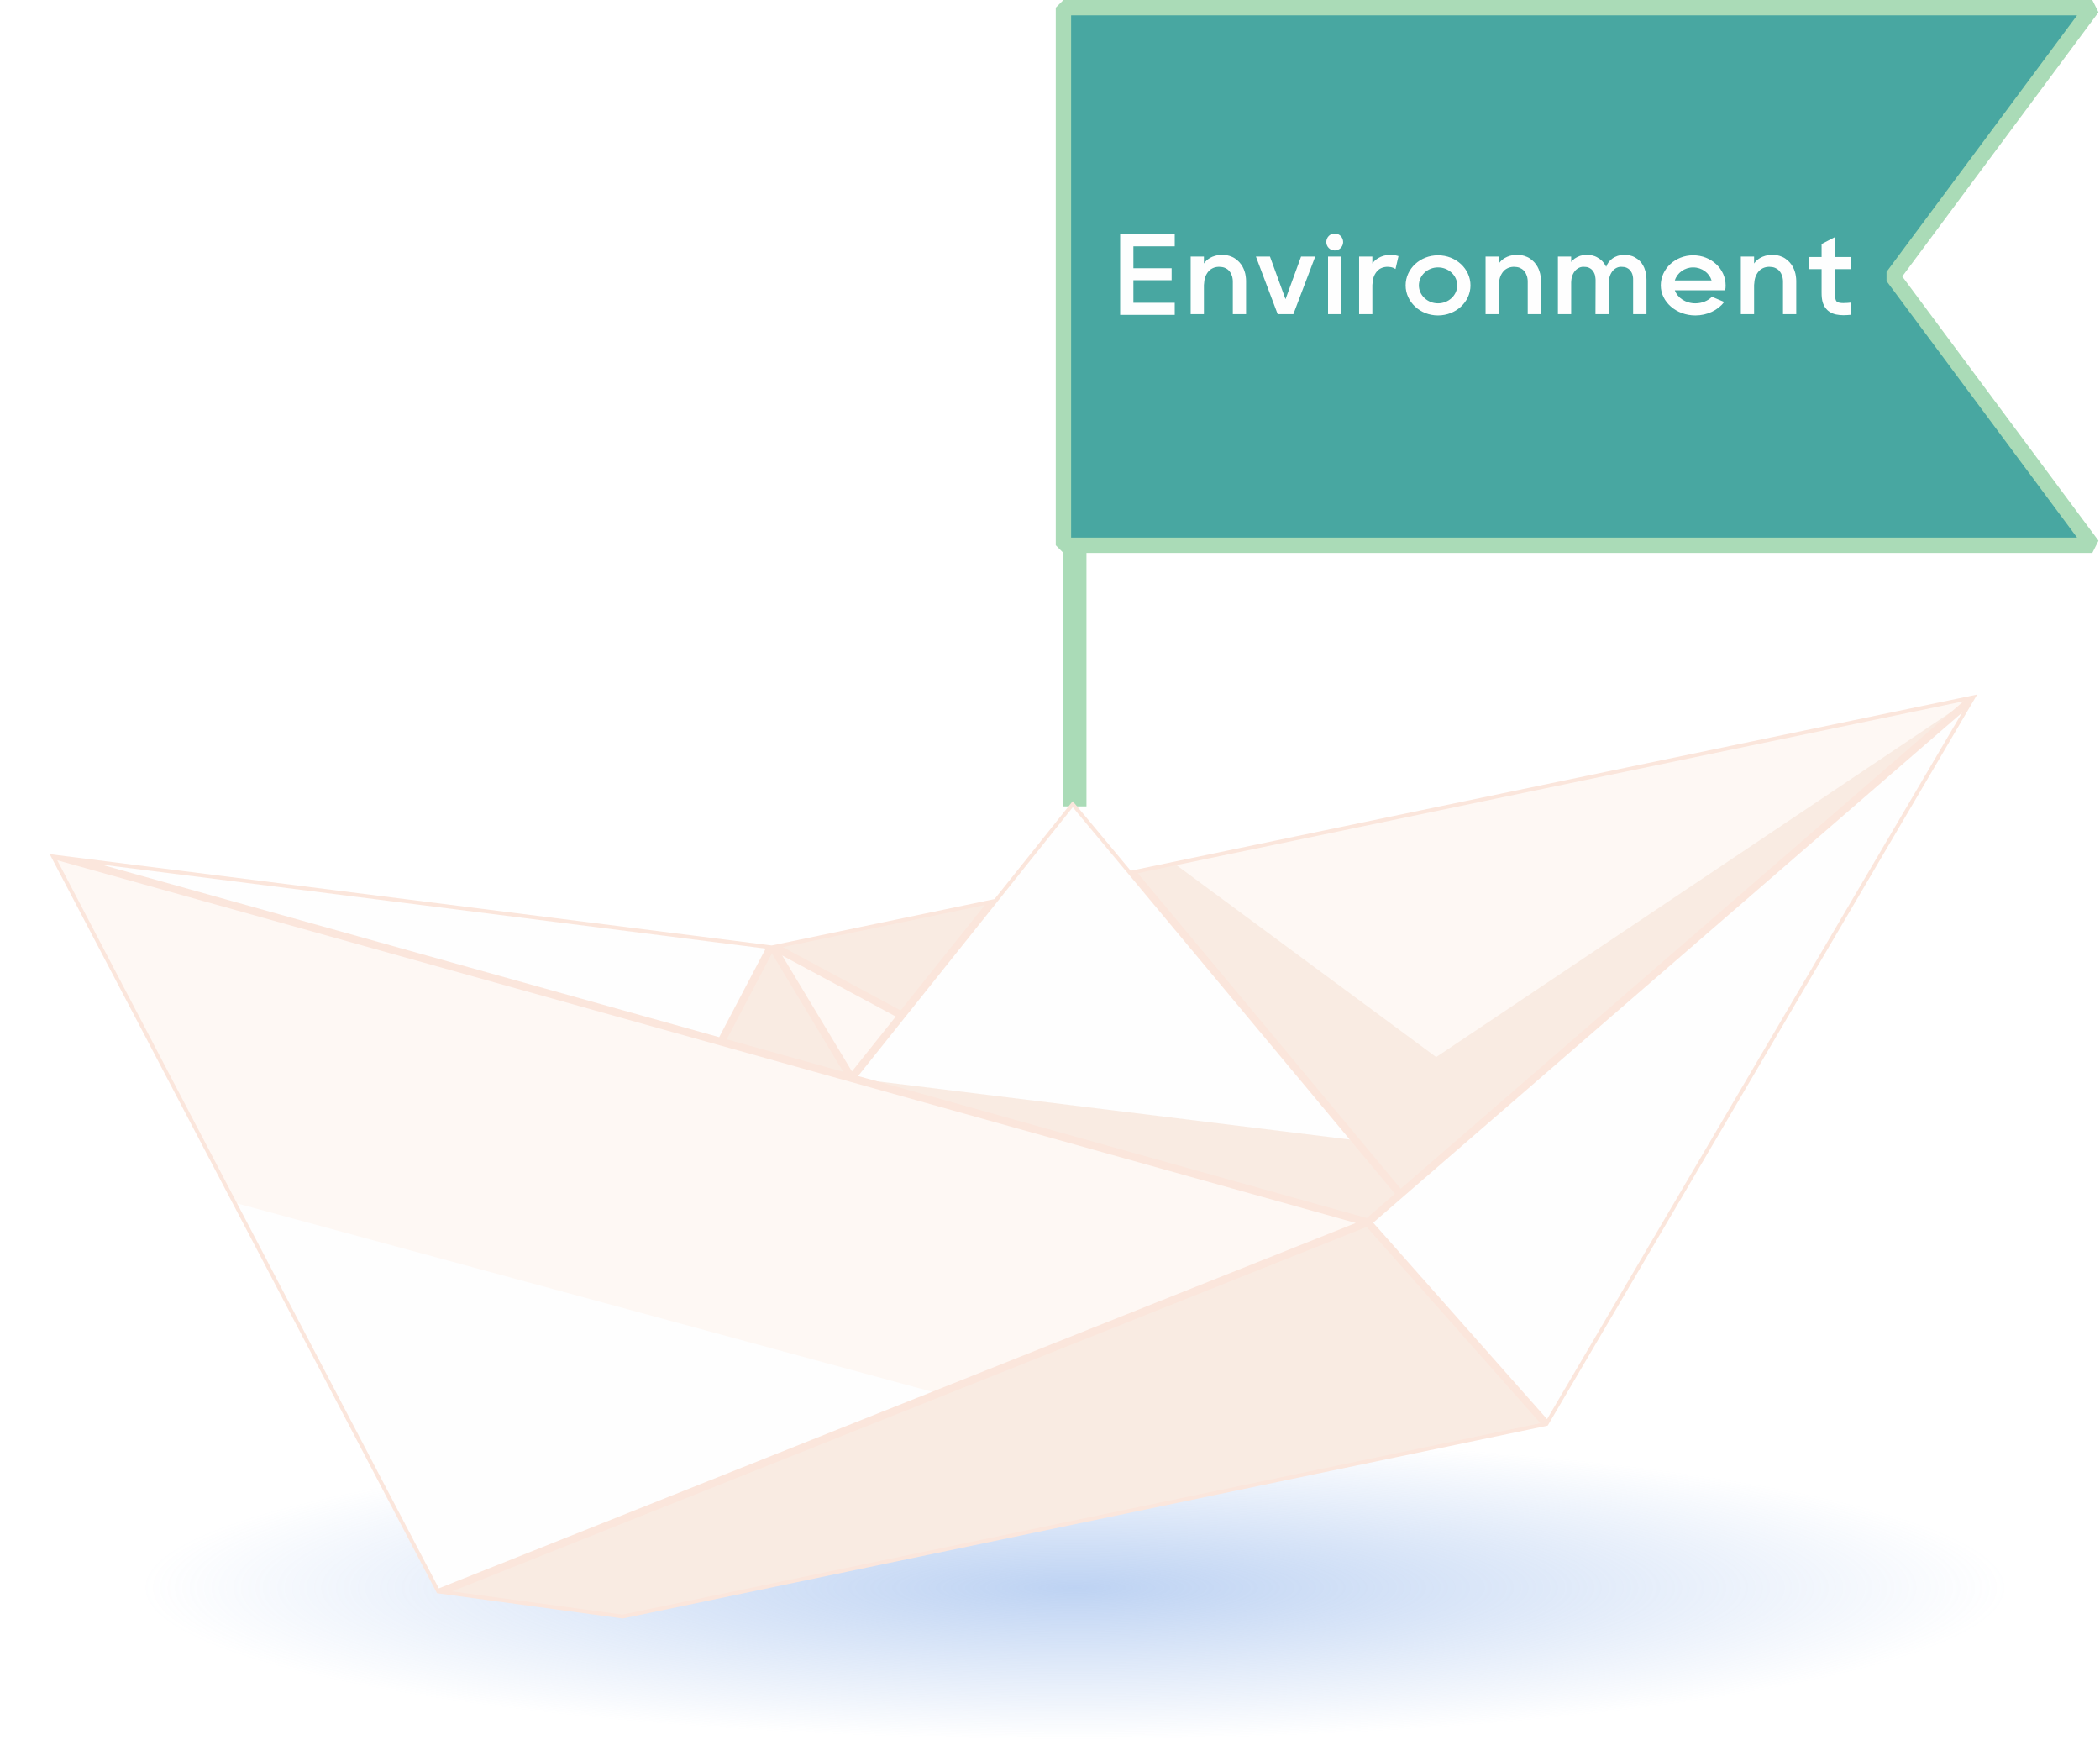
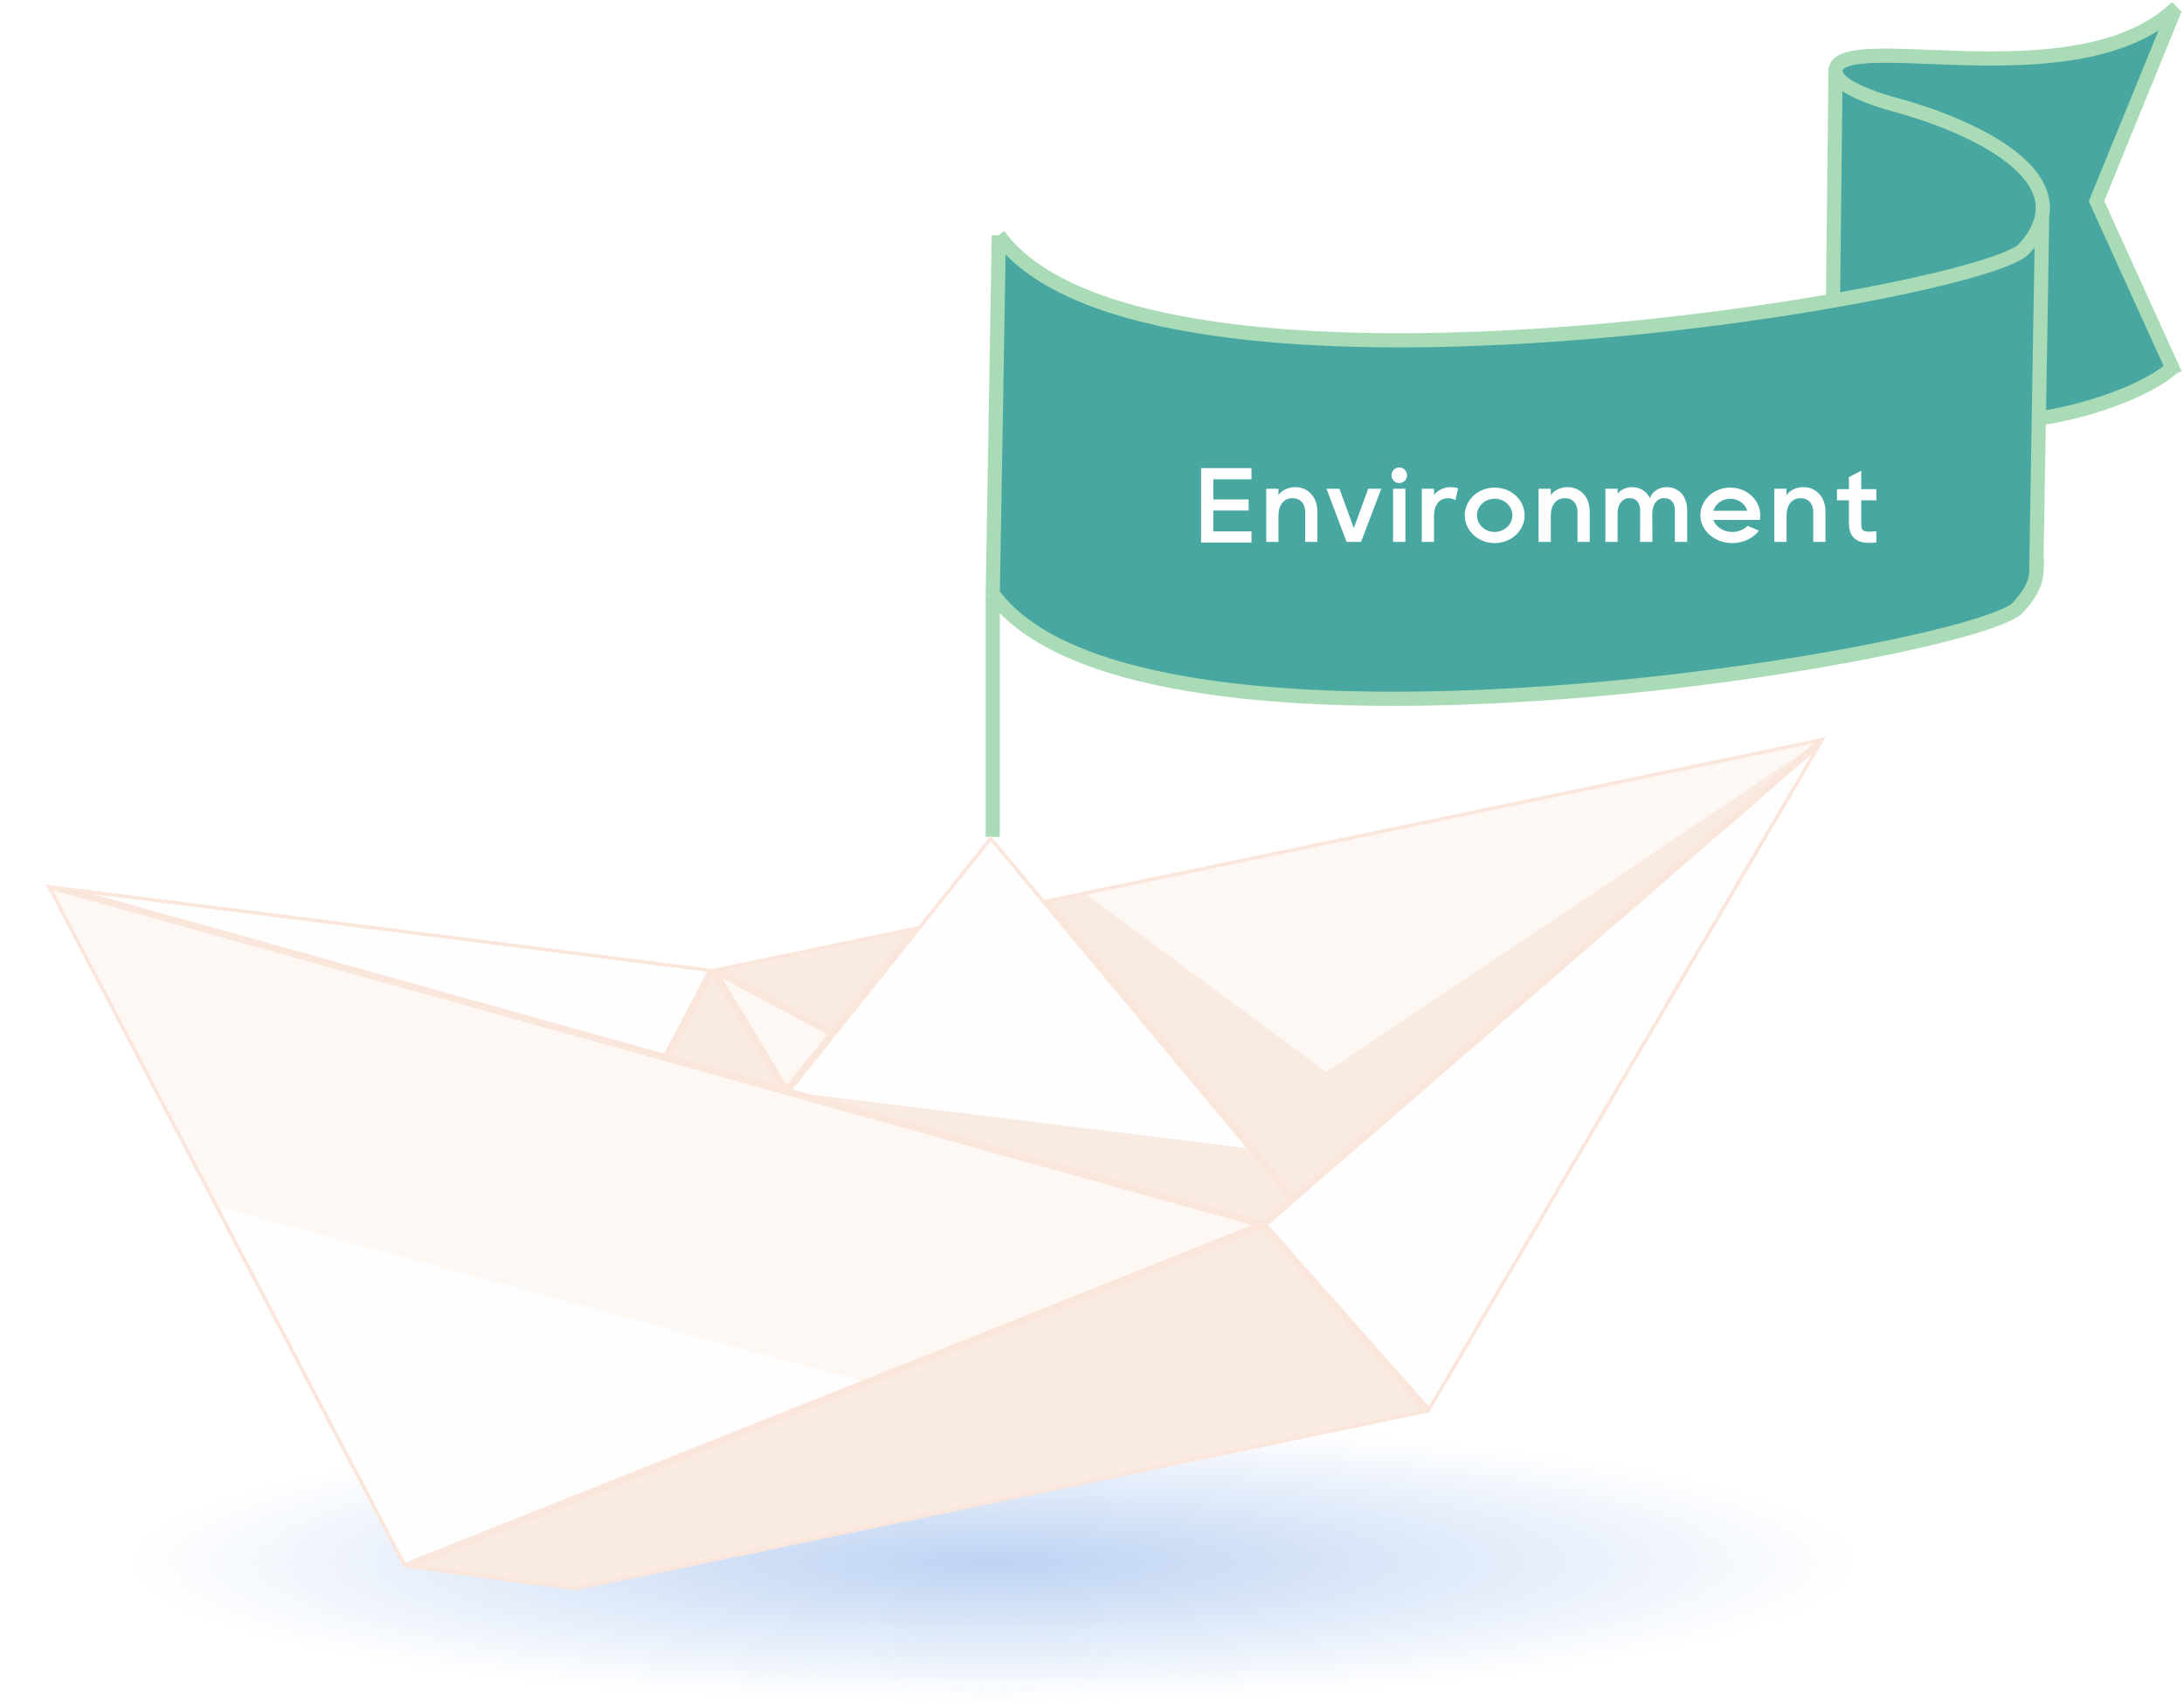
- <svg xmlns="http://www.w3.org/2000/svg" width="547" height="453" viewBox="0 0 547 453" fill="none">
-   <ellipse cx="280" cy="413.5" rx="243" ry="39.5" fill="url(#paint0_radial_892_14467)" fill-opacity="0.5" />
-   <path d="M280 143V207" stroke="#AADBB7" stroke-width="6" stroke-linecap="square" />
-   <mask id="mask0_892_14467" style="mask-type:alpha" maskUnits="userSpaceOnUse" x="12" y="180" width="503" height="242">
-     <path d="M162.183 421.5L113.832 414.909L43.523 280.768L12.953 222.442L200.999 246.222L259.044 234.141L279.415 208.641L294.518 226.758L515 180.869L403.134 371.267L162.183 421.5Z" fill="#FEFEFE" />
+ <svg xmlns="http://www.w3.org/2000/svg" width="616" height="480" viewBox="0 0 616 480" fill="none">
+   <ellipse cx="280" cy="440.5" rx="243" ry="39.5" fill="url(#paint0_radial_892_14467)" fill-opacity="0.5" />
+   <path d="M280 170V234" stroke="#AADBB7" stroke-width="4" stroke-linecap="square" />
+   <mask id="mask0_892_14467" style="mask-type:alpha" maskUnits="userSpaceOnUse" x="12" y="207" width="503" height="242">
+     <path d="M162.183 448.5L113.832 441.909L43.523 307.768L12.953 249.442L200.999 273.222L259.044 261.141L279.415 235.641L294.518 253.758L515 207.869L403.134 398.267L162.183 448.5Z" fill="#FEFEFE" />
  </mask>
  <g mask="url(#mask0_892_14467)">
-     <path d="M162.183 421.5L113.832 414.909L43.523 280.768L12.952 222.442L200.998 246.222L259.043 234.141L279.415 208.641L294.518 226.758L515 180.869L403.134 371.267L162.183 421.5Z" fill="#FEFEFE" />
-     <path d="M515 180.869L364.739 310.988L356.268 318.324L248.771 361.15L58.072 308.525L43.523 280.768L12.952 222.442L187.836 271.284L200.998 246.222L259.043 234.141L234.859 264.414L221.794 280.768L353.02 296.932L294.518 226.758L515 180.869Z" fill="#F9EBE2" />
-     <path d="M162.183 421.5L113.832 414.909L210.677 376.326L244.407 362.888L60.435 313.034L45.985 285.465L12.953 222.442L187.836 271.284L200.999 246.222L259.044 234.141L234.859 264.414L221.795 280.768L356.268 318.324L364.739 310.988L349.43 292.625L294.518 226.758L515 180.869L364.739 310.988L356.268 318.324L403.134 371.267L162.183 421.5Z" fill="#FEF8F4" />
-     <path d="M162.183 421.5L113.832 414.909L356.268 318.324L312.245 306.029L221.795 280.768L187.836 271.284L200.999 246.222L259.044 234.141L234.859 264.414L200.999 246.222L221.795 280.768L312.245 306.029L356.268 318.324L364.739 310.988L348.994 292.103L294.518 226.758L304.885 224.153L374.092 275.286L515 180.869L364.739 310.988L356.268 318.324L403.134 371.267L162.183 421.5Z" fill="#F9EBE2" />
-     <path d="M113.834 414.909L162.185 421.5L403.136 371.267M113.834 414.909L356.27 318.324M113.834 414.909L43.525 280.768L12.954 222.442M403.136 371.267L515.002 180.869M403.136 371.267L356.27 318.324M515.002 180.869L364.74 310.988M515.002 180.869L294.52 226.758M356.27 318.324L221.796 280.768M356.27 318.324L364.74 310.988M12.954 222.442L201 246.222M12.954 222.442L187.838 271.284M221.796 280.768L201 246.222M221.796 280.768L234.861 264.414M221.796 280.768L187.838 271.284M364.74 310.988L294.52 226.758M201 246.222L259.045 234.141M201 246.222L234.861 264.414M201 246.222L187.838 271.284M259.045 234.141L279.417 208.641L294.52 226.758M259.045 234.141L234.861 264.414" stroke="#FBE6DC" stroke-width="2" stroke-linejoin="bevel" />
+     <path d="M162.183 448.5L113.832 441.909L43.523 307.768L12.952 249.442L200.998 273.222L259.043 261.141L279.415 235.641L294.518 253.758L515 207.869L403.134 398.267L162.183 448.5Z" fill="#FEFEFE" />
+     <path d="M515 207.869L364.739 337.988L356.268 345.324L248.771 388.15L58.072 335.525L43.523 307.768L12.952 249.442L187.836 298.284L200.998 273.222L259.043 261.141L234.859 291.414L221.794 307.768L353.02 323.932L294.518 253.758L515 207.869Z" fill="#F9EBE2" />
+     <path d="M162.183 448.5L113.832 441.909L210.677 403.326L244.407 389.888L60.435 340.034L45.985 312.465L12.953 249.442L187.836 298.284L200.999 273.222L259.044 261.141L234.859 291.414L221.795 307.768L356.268 345.324L364.739 337.988L349.43 319.625L294.518 253.758L515 207.869L364.739 337.988L356.268 345.324L403.134 398.267L162.183 448.5Z" fill="#FEF8F4" />
+     <path d="M162.183 448.5L113.832 441.909L356.268 345.324L312.245 333.029L221.795 307.768L187.836 298.284L200.999 273.222L259.044 261.141L234.859 291.414L200.999 273.222L221.795 307.768L312.245 333.029L356.268 345.324L364.739 337.988L348.994 319.103L294.518 253.758L304.885 251.153L374.092 302.286L515 207.869L364.739 337.988L356.268 345.324L403.134 398.267L162.183 448.5Z" fill="#F9EBE2" />
+     <path d="M113.834 441.909L162.185 448.5L403.136 398.267M113.834 441.909L356.27 345.324M113.834 441.909L43.525 307.768L12.954 249.442M403.136 398.267L515.002 207.869M403.136 398.267L356.27 345.324M515.002 207.869L364.74 337.988M515.002 207.869L294.52 253.758M356.27 345.324L221.796 307.768M356.27 345.324L364.74 337.988M12.954 249.442L201 273.222M12.954 249.442L187.838 298.284M221.796 307.768L201 273.222M221.796 307.768L234.861 291.414M221.796 307.768L187.838 298.284M364.74 337.988L294.52 253.758M201 273.222L259.045 261.141M201 273.222L234.861 291.414M201 273.222L187.838 298.284M259.045 261.141L279.417 235.641L294.52 253.758M259.045 261.141L234.861 291.414" stroke="#FBE6DC" stroke-width="2" stroke-linejoin="bevel" />
  </g>
-   <path d="M493 72L545 142H277V2H545L493 72Z" fill="#48A7A1" stroke="#AADBB7" stroke-width="4" stroke-linejoin="bevel" />
-   <path d="M305.99 64.15V61H291.77V82H295.22H305.99V78.85H295.22V72.97H305.18V69.85H295.22V64.15H305.99ZM324.57 81.82V73.66V73.12C324.57 72.91 324.54 72.73 324.54 72.52C324.51 72.13 324.45 71.71 324.36 71.29C324.15 70.45 323.85 69.64 323.28 68.86C323.01 68.47 322.68 68.11 322.29 67.78C321.9 67.45 321.48 67.15 321 66.94C320.52 66.73 320.01 66.55 319.5 66.46C318.99 66.4 318.48 66.37 318 66.37C317.01 66.43 315.99 66.7 315.12 67.21C314.49 67.57 313.98 68.08 313.59 68.62V66.82H310.14V81.82H313.59V74.23C313.59 74.05 313.62 73.84 313.65 73.66C313.68 73 313.83 72.37 314.07 71.8C314.34 71.23 314.7 70.69 315.12 70.33C315.57 69.97 316.05 69.73 316.53 69.61C317.01 69.49 317.46 69.46 318 69.52C318.51 69.55 318.93 69.67 319.29 69.88C319.68 70.06 320.01 70.33 320.28 70.69C320.55 71.02 320.79 71.5 320.94 71.98C321 72.25 321.06 72.49 321.09 72.79C321.09 72.91 321.12 73.06 321.12 73.18V73.66V81.82H324.57ZM338.897 66.82L334.847 77.92L330.797 66.82H327.137L332.807 81.82H336.887L342.587 66.82H338.897ZM349.403 81.82V66.82H345.923V81.82H349.403ZM347.663 65.23C348.893 65.23 349.853 64.24 349.853 63.04C349.853 61.81 348.893 60.82 347.663 60.82C346.433 60.82 345.473 61.81 345.473 63.04C345.473 64.24 346.433 65.23 347.663 65.23ZM363.375 66.46C362.865 66.4 362.355 66.37 361.875 66.37C360.885 66.43 359.865 66.7 359.025 67.21C358.365 67.57 357.855 68.08 357.465 68.62V66.82H354.015V81.82H357.465V74.23C357.465 74.05 357.495 73.84 357.525 73.66C357.555 73 357.705 72.37 357.945 71.8C358.215 71.23 358.575 70.69 358.995 70.33C359.445 69.94 359.925 69.73 360.405 69.61C360.885 69.49 361.335 69.46 361.875 69.52C362.385 69.55 362.805 69.67 363.165 69.88C363.285 69.94 363.375 70 363.495 70.06L364.275 66.7C363.975 66.61 363.675 66.52 363.375 66.46ZM374.563 66.49C369.913 66.49 366.133 70 366.133 74.32C366.133 78.64 369.913 82.15 374.563 82.15C379.243 82.15 383.023 78.64 383.023 74.32C383.023 70 379.243 66.49 374.563 66.49ZM374.563 79C371.833 79 369.583 76.9 369.583 74.32C369.583 71.74 371.833 69.64 374.563 69.64C377.323 69.64 379.573 71.74 379.573 74.32C379.573 76.9 377.323 79 374.563 79ZM401.386 81.82V73.66V73.12C401.386 72.91 401.356 72.73 401.356 72.52C401.326 72.13 401.266 71.71 401.176 71.29C400.966 70.45 400.666 69.64 400.096 68.86C399.826 68.47 399.496 68.11 399.106 67.78C398.716 67.45 398.296 67.15 397.816 66.94C397.336 66.73 396.826 66.55 396.316 66.46C395.806 66.4 395.296 66.37 394.816 66.37C393.826 66.43 392.806 66.7 391.936 67.21C391.306 67.57 390.796 68.08 390.406 68.62V66.82H386.956V81.82H390.406V74.23C390.406 74.05 390.436 73.84 390.466 73.66C390.496 73 390.646 72.37 390.886 71.8C391.156 71.23 391.516 70.69 391.936 70.33C392.386 69.97 392.866 69.73 393.346 69.61C393.826 69.49 394.276 69.46 394.816 69.52C395.326 69.55 395.746 69.67 396.106 69.88C396.496 70.06 396.826 70.33 397.096 70.69C397.366 71.02 397.606 71.5 397.756 71.98C397.816 72.25 397.876 72.49 397.906 72.79C397.906 72.91 397.936 73.06 397.936 73.18V73.66V81.82H401.386ZM428.87 81.82V73.81V72.82C428.87 72.43 428.84 72.04 428.78 71.62C428.75 71.2 428.66 70.81 428.51 70.39C428.39 69.97 428.24 69.55 428 69.16C427.58 68.35 426.86 67.57 425.9 67.06C425.45 66.79 424.94 66.61 424.4 66.49C423.89 66.4 423.35 66.37 422.87 66.37C422.36 66.4 421.85 66.49 421.37 66.64C420.86 66.82 420.41 67.03 419.99 67.33C419.18 67.9 418.64 68.71 418.37 69.49C418.31 69.37 418.25 69.28 418.19 69.16C417.77 68.35 417.05 67.57 416.09 67.06C415.64 66.79 415.13 66.61 414.59 66.49C414.08 66.4 413.54 66.37 413.06 66.37C412.55 66.4 412.04 66.49 411.56 66.64C411.05 66.82 410.6 67.06 410.18 67.33C409.82 67.6 409.49 67.9 409.25 68.23V66.82H405.8V81.82H409.25V73.51C409.28 73.27 409.28 73.06 409.31 72.82C409.34 72.52 409.4 72.19 409.52 71.89C409.7 71.32 410.03 70.78 410.42 70.36C410.81 69.97 411.29 69.7 411.71 69.58C412.16 69.46 412.58 69.46 413.06 69.52C413.27 69.52 413.48 69.58 413.66 69.64C413.87 69.7 414.02 69.79 414.17 69.88C414.5 70.06 414.77 70.33 415.01 70.69C415.13 70.87 415.25 71.08 415.34 71.32C415.43 71.53 415.49 71.77 415.52 72.04C415.58 72.28 415.58 72.55 415.61 72.82V73.81L415.58 81.82H419.06L419.03 73.81V73.6C419.06 73.33 419.09 73.09 419.12 72.82C419.15 72.52 419.21 72.19 419.33 71.89C419.51 71.32 419.84 70.78 420.23 70.36C420.62 69.97 421.1 69.7 421.52 69.58C421.97 69.46 422.39 69.46 422.84 69.52C423.08 69.52 423.29 69.58 423.47 69.64C423.65 69.7 423.83 69.79 423.98 69.88C424.31 70.06 424.58 70.33 424.82 70.69C424.94 70.87 425.06 71.08 425.15 71.32C425.21 71.53 425.3 71.77 425.33 72.04C425.39 72.28 425.39 72.55 425.39 72.82V73.81V81.82H428.87ZM448.765 75.61H449.365C449.455 75.19 449.485 74.77 449.485 74.32C449.485 70 445.705 66.49 441.025 66.49C436.375 66.49 432.595 70 432.595 74.32C432.595 78.64 436.645 82.15 441.595 82.15C444.685 82.15 447.475 80.8 449.125 78.64L445.915 77.29C444.895 78.34 443.305 79 441.595 79C439.075 79 436.945 77.56 436.255 75.61H448.765ZM436.255 73.03C436.855 71.08 438.775 69.64 441.025 69.64C443.305 69.64 445.225 71.08 445.825 73.03H436.255ZM467.879 81.82V73.66V73.12C467.879 72.91 467.849 72.73 467.849 72.52C467.819 72.13 467.759 71.71 467.669 71.29C467.459 70.45 467.159 69.64 466.589 68.86C466.319 68.47 465.989 68.11 465.599 67.78C465.209 67.45 464.789 67.15 464.309 66.94C463.829 66.73 463.319 66.55 462.809 66.46C462.299 66.4 461.789 66.37 461.309 66.37C460.319 66.43 459.299 66.7 458.429 67.21C457.799 67.57 457.289 68.08 456.899 68.62V66.82H453.449V81.82H456.899V74.23C456.899 74.05 456.929 73.84 456.959 73.66C456.989 73 457.139 72.37 457.379 71.8C457.649 71.23 458.009 70.69 458.429 70.33C458.879 69.97 459.359 69.73 459.839 69.61C460.319 69.49 460.769 69.46 461.309 69.52C461.819 69.55 462.239 69.67 462.599 69.88C462.989 70.06 463.319 70.33 463.589 70.69C463.859 71.02 464.099 71.5 464.249 71.98C464.309 72.25 464.369 72.49 464.399 72.79C464.399 72.91 464.429 73.06 464.429 73.18V73.66V81.82H467.879ZM482.222 70.09V66.94H477.962V61.75L474.482 63.55V66.94H471.122V70.09H474.482V76.21C474.482 78.1 474.752 80.02 476.582 81.22C477.572 81.88 478.862 82.09 480.242 82.09C480.902 82.09 481.562 82.03 482.222 81.97V78.79C480.932 78.94 479.222 79.06 478.592 78.64C478.262 78.46 477.962 78.1 477.962 76.21V70.09H482.222Z" fill="#FEFEFE" />
+   <path d="M517 84.798C441.69 97.987 311.467 107.102 281.717 66.422L280.009 167.443C321.431 224.405 559.447 183.972 569.365 171.106C572.838 167.246 573.962 164.664 574.326 161.844L575.05 117.993C585.796 116.581 604.254 111.167 612.7 103.739L591.323 56.71L613.476 2.5C586.729 27.494 524.687 9.413 518.118 18.543C517.905 18.898 517.774 19.25 517.717 19.598C517.674 19.857 517.673 20.114 517.709 20.368L517 84.798Z" fill="#48A7A1" />
+   <path d="M281.653 66.334C323.048 123.315 561.1 82.877 571.018 70.01C589.206 49.791 555.038 35.086 534.649 29.572C531.343 28.677 514.812 24.057 518.118 18.543C524.731 9.352 587.55 27.733 614 2M280 167.43C321.395 224.411 559.446 183.973 569.365 171.106C574.488 165.411 574.5 162.5 574.5 157.5M575 118C586.091 116.551 605.464 110.818 613.5 103M281.719 66.334L280 168M576 60.5L574.325 161.916M517.717 19.598L517 84.798M613.476 2.5L591 57.5M591 56L613.5 105.5" stroke="#AADBB7" stroke-width="4" />
+   <path d="M352.99 135.15V132H338.77V153H342.22H352.99V149.85H342.22V143.97H352.18V140.85H342.22V135.15H352.99ZM371.57 152.82V144.66V144.12C371.57 143.91 371.54 143.73 371.54 143.52C371.51 143.13 371.45 142.71 371.36 142.29C371.15 141.45 370.85 140.64 370.28 139.86C370.01 139.47 369.68 139.11 369.29 138.78C368.9 138.45 368.48 138.15 368 137.94C367.52 137.73 367.01 137.55 366.5 137.46C365.99 137.4 365.48 137.37 365 137.37C364.01 137.43 362.99 137.7 362.12 138.21C361.49 138.57 360.98 139.08 360.59 139.62V137.82H357.14V152.82H360.59V145.23C360.59 145.05 360.62 144.84 360.65 144.66C360.68 144 360.83 143.37 361.07 142.8C361.34 142.23 361.7 141.69 362.12 141.33C362.57 140.97 363.05 140.73 363.53 140.61C364.01 140.49 364.46 140.46 365 140.52C365.51 140.55 365.93 140.67 366.29 140.88C366.68 141.06 367.01 141.33 367.28 141.69C367.55 142.02 367.79 142.5 367.94 142.98C368 143.25 368.06 143.49 368.09 143.79C368.09 143.91 368.12 144.06 368.12 144.18V144.66V152.82H371.57ZM385.897 137.82L381.847 148.92L377.797 137.82H374.137L379.807 152.82H383.887L389.587 137.82H385.897ZM396.403 152.82V137.82H392.923V152.82H396.403ZM394.663 136.23C395.893 136.23 396.853 135.24 396.853 134.04C396.853 132.81 395.893 131.82 394.663 131.82C393.433 131.82 392.473 132.81 392.473 134.04C392.473 135.24 393.433 136.23 394.663 136.23ZM410.375 137.46C409.865 137.4 409.355 137.37 408.875 137.37C407.885 137.43 406.865 137.7 406.025 138.21C405.365 138.57 404.855 139.08 404.465 139.62V137.82H401.015V152.82H404.465V145.23C404.465 145.05 404.495 144.84 404.525 144.66C404.555 144 404.705 143.37 404.945 142.8C405.215 142.23 405.575 141.69 405.995 141.33C406.445 140.94 406.925 140.73 407.405 140.61C407.885 140.49 408.335 140.46 408.875 140.52C409.385 140.55 409.805 140.67 410.165 140.88C410.285 140.94 410.375 141 410.495 141.06L411.275 137.7C410.975 137.61 410.675 137.52 410.375 137.46ZM421.563 137.49C416.913 137.49 413.133 141 413.133 145.32C413.133 149.64 416.913 153.15 421.563 153.15C426.243 153.15 430.023 149.64 430.023 145.32C430.023 141 426.243 137.49 421.563 137.49ZM421.563 150C418.833 150 416.583 147.9 416.583 145.32C416.583 142.74 418.833 140.64 421.563 140.64C424.323 140.64 426.573 142.74 426.573 145.32C426.573 147.9 424.323 150 421.563 150ZM448.386 152.82V144.66V144.12C448.386 143.91 448.356 143.73 448.356 143.52C448.326 143.13 448.266 142.71 448.176 142.29C447.966 141.45 447.666 140.64 447.096 139.86C446.826 139.47 446.496 139.11 446.106 138.78C445.716 138.45 445.296 138.15 444.816 137.94C444.336 137.73 443.826 137.55 443.316 137.46C442.806 137.4 442.296 137.37 441.816 137.37C440.826 137.43 439.806 137.7 438.936 138.21C438.306 138.57 437.796 139.08 437.406 139.62V137.82H433.956V152.82H437.406V145.23C437.406 145.05 437.436 144.84 437.466 144.66C437.496 144 437.646 143.37 437.886 142.8C438.156 142.23 438.516 141.69 438.936 141.33C439.386 140.97 439.866 140.73 440.346 140.61C440.826 140.49 441.276 140.46 441.816 140.52C442.326 140.55 442.746 140.67 443.106 140.88C443.496 141.06 443.826 141.33 444.096 141.69C444.366 142.02 444.606 142.5 444.756 142.98C444.816 143.25 444.876 143.49 444.906 143.79C444.906 143.91 444.936 144.06 444.936 144.18V144.66V152.82H448.386ZM475.87 152.82V144.81V143.82C475.87 143.43 475.84 143.04 475.78 142.62C475.75 142.2 475.66 141.81 475.51 141.39C475.39 140.97 475.24 140.55 475 140.16C474.58 139.35 473.86 138.57 472.9 138.06C472.45 137.79 471.94 137.61 471.4 137.49C470.89 137.4 470.35 137.37 469.87 137.37C469.36 137.4 468.85 137.49 468.37 137.64C467.86 137.82 467.41 138.03 466.99 138.33C466.18 138.9 465.64 139.71 465.37 140.49C465.31 140.37 465.25 140.28 465.19 140.16C464.77 139.35 464.05 138.57 463.09 138.06C462.64 137.79 462.13 137.61 461.59 137.49C461.08 137.4 460.54 137.37 460.06 137.37C459.55 137.4 459.04 137.49 458.56 137.64C458.05 137.82 457.6 138.06 457.18 138.33C456.82 138.6 456.49 138.9 456.25 139.23V137.82H452.8V152.82H456.25V144.51C456.28 144.27 456.28 144.06 456.31 143.82C456.34 143.52 456.4 143.19 456.52 142.89C456.7 142.32 457.03 141.78 457.42 141.36C457.81 140.97 458.29 140.7 458.71 140.58C459.16 140.46 459.58 140.46 460.06 140.52C460.27 140.52 460.48 140.58 460.66 140.64C460.87 140.7 461.02 140.79 461.17 140.88C461.5 141.06 461.77 141.33 462.01 141.69C462.13 141.87 462.25 142.08 462.34 142.32C462.43 142.53 462.49 142.77 462.52 143.04C462.58 143.28 462.58 143.55 462.61 143.82V144.81L462.58 152.82H466.06L466.03 144.81V144.6C466.06 144.33 466.09 144.09 466.12 143.82C466.15 143.52 466.21 143.19 466.33 142.89C466.51 142.32 466.84 141.78 467.23 141.36C467.62 140.97 468.1 140.7 468.52 140.58C468.97 140.46 469.39 140.46 469.84 140.52C470.08 140.52 470.29 140.58 470.47 140.64C470.65 140.7 470.83 140.79 470.98 140.88C471.31 141.06 471.58 141.33 471.82 141.69C471.94 141.87 472.06 142.08 472.15 142.32C472.21 142.53 472.3 142.77 472.33 143.04C472.39 143.28 472.39 143.55 472.39 143.82V144.81V152.82H475.87ZM495.765 146.61H496.365C496.455 146.19 496.485 145.77 496.485 145.32C496.485 141 492.705 137.49 488.025 137.49C483.375 137.49 479.595 141 479.595 145.32C479.595 149.64 483.645 153.15 488.595 153.15C491.685 153.15 494.475 151.8 496.125 149.64L492.915 148.29C491.895 149.34 490.305 150 488.595 150C486.075 150 483.945 148.56 483.255 146.61H495.765ZM483.255 144.03C483.855 142.08 485.775 140.64 488.025 140.64C490.305 140.64 492.225 142.08 492.825 144.03H483.255ZM514.879 152.82V144.66V144.12C514.879 143.91 514.849 143.73 514.849 143.52C514.819 143.13 514.759 142.71 514.669 142.29C514.459 141.45 514.159 140.64 513.589 139.86C513.319 139.47 512.989 139.11 512.599 138.78C512.209 138.45 511.789 138.15 511.309 137.94C510.829 137.73 510.319 137.55 509.809 137.46C509.299 137.4 508.789 137.37 508.309 137.37C507.319 137.43 506.299 137.7 505.429 138.21C504.799 138.57 504.289 139.08 503.899 139.62V137.82H500.449V152.82H503.899V145.23C503.899 145.05 503.929 144.84 503.959 144.66C503.989 144 504.139 143.37 504.379 142.8C504.649 142.23 505.009 141.69 505.429 141.33C505.879 140.97 506.359 140.73 506.839 140.61C507.319 140.49 507.769 140.46 508.309 140.52C508.819 140.55 509.239 140.67 509.599 140.88C509.989 141.06 510.319 141.33 510.589 141.69C510.859 142.02 511.099 142.5 511.249 142.98C511.309 143.25 511.369 143.49 511.399 143.79C511.399 143.91 511.429 144.06 511.429 144.18V144.66V152.82H514.879ZM529.222 141.09V137.94H524.962V132.75L521.482 134.55V137.94H518.122V141.09H521.482V147.21C521.482 149.1 521.752 151.02 523.582 152.22C524.572 152.88 525.862 153.09 527.242 153.09C527.902 153.09 528.562 153.03 529.222 152.97V149.79C527.932 149.94 526.222 150.06 525.592 149.64C525.262 149.46 524.962 149.1 524.962 147.21V141.09H529.222Z" fill="#FEFEFE" />
  <defs>
-     <radialGradient id="paint0_radial_892_14467" cx="0" cy="0" r="1" gradientUnits="userSpaceOnUse" gradientTransform="translate(280 413.5) rotate(90) scale(39.5 243)">
+     <radialGradient id="paint0_radial_892_14467" cx="0" cy="0" r="1" gradientUnits="userSpaceOnUse" gradientTransform="translate(280 440.5) rotate(90) scale(39.5 243)">
      <stop stop-color="#7DA7E7" />
      <stop offset="1" stop-color="#7DA7E7" stop-opacity="0" />
    </radialGradient>
  </defs>
</svg>
